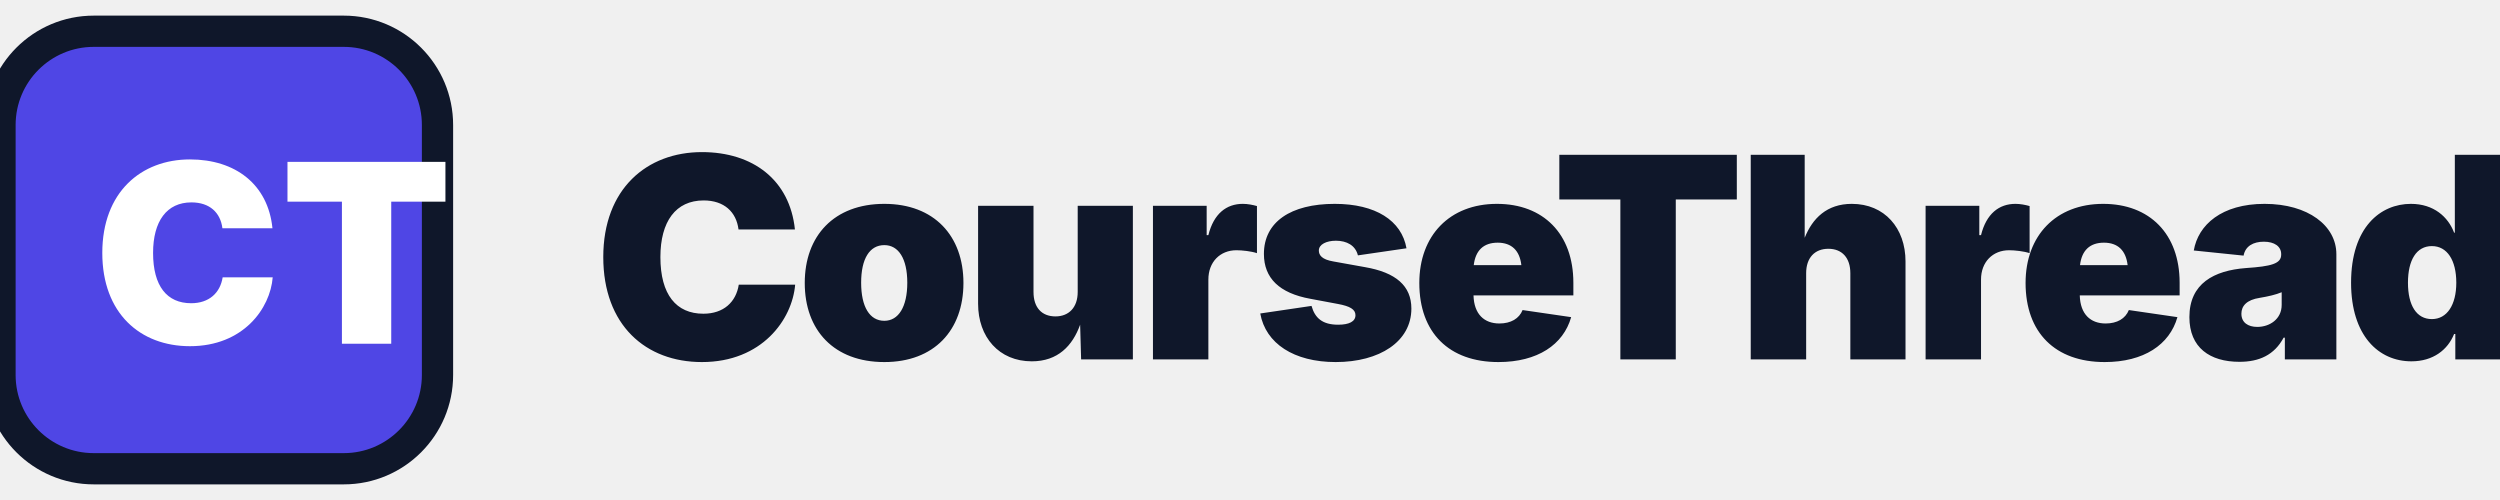
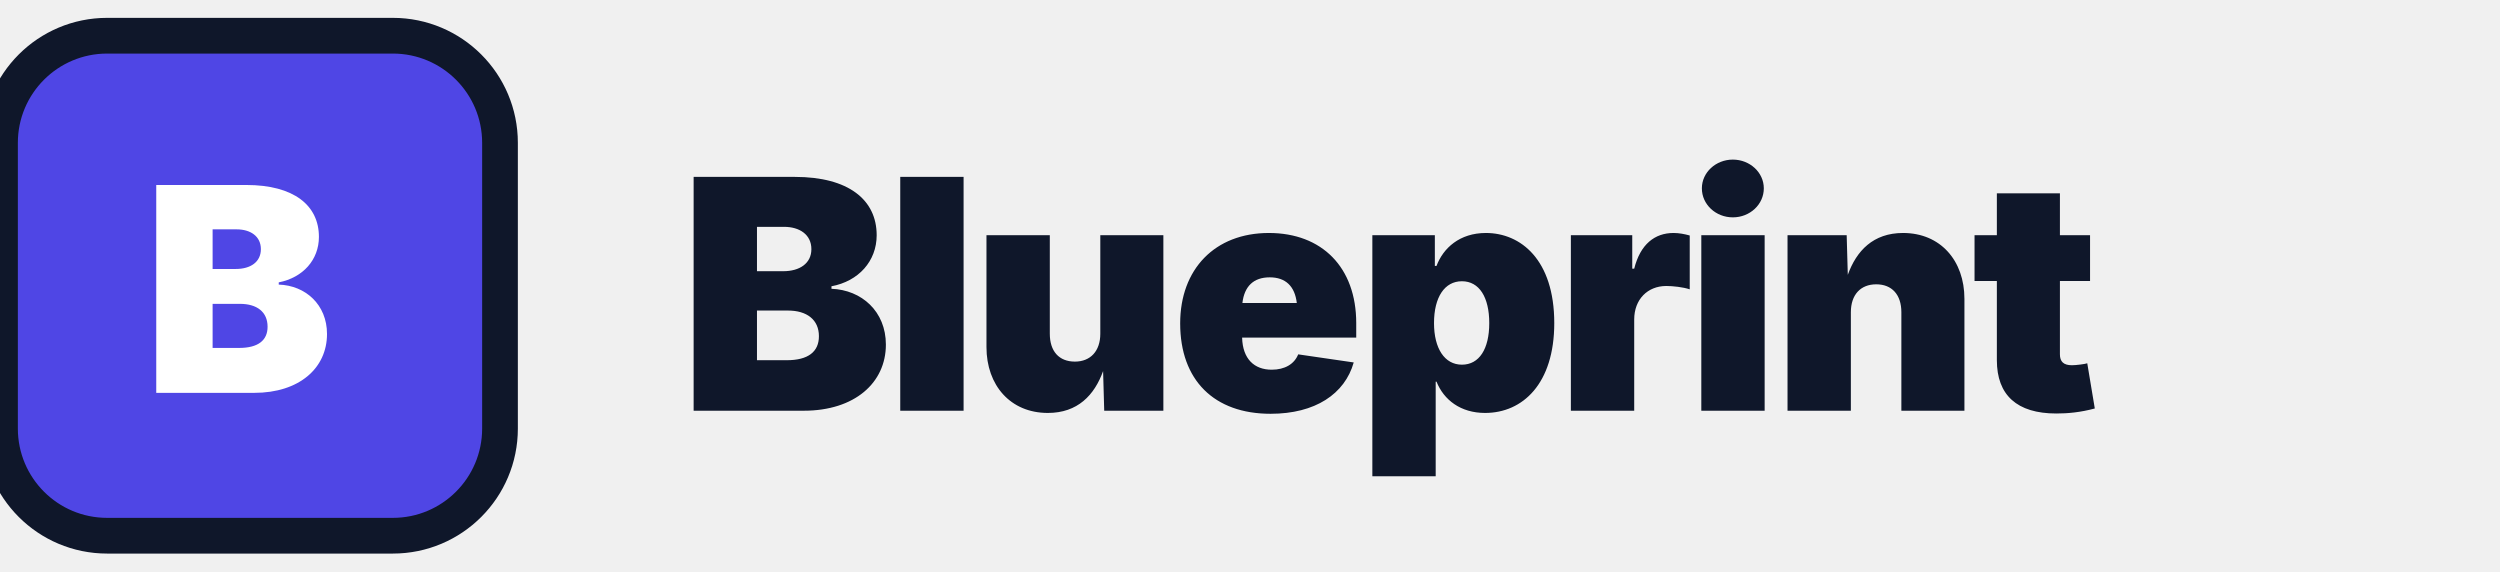
- <svg xmlns="http://www.w3.org/2000/svg" viewBox="0 0 160 32" fill="none">
+ <svg xmlns="http://www.w3.org/2000/svg" viewBox="0 0 140 32" fill="none">
  <rect x="0" y="2" width="28" height="28" rx="6" fill="#4f46e5" stroke="#0f172a" stroke-width="2" />
-   <text x="6" y="22" font-family="Inter, sans-serif" font-size="16" font-weight="900" fill="white">CT</text>
-   <text x="38" y="23" font-family="Inter, sans-serif" font-size="18" font-weight="900" fill="#0f172a" letter-spacing="-0.5">CourseThread</text>
+   <text x="8" y="22" font-family="Inter, sans-serif" font-size="16" font-weight="900" fill="white">B</text>
+   <text x="38" y="23" font-family="Inter, sans-serif" font-size="18" font-weight="900" fill="#0f172a" letter-spacing="-0.5">Blueprint</text>
</svg>
